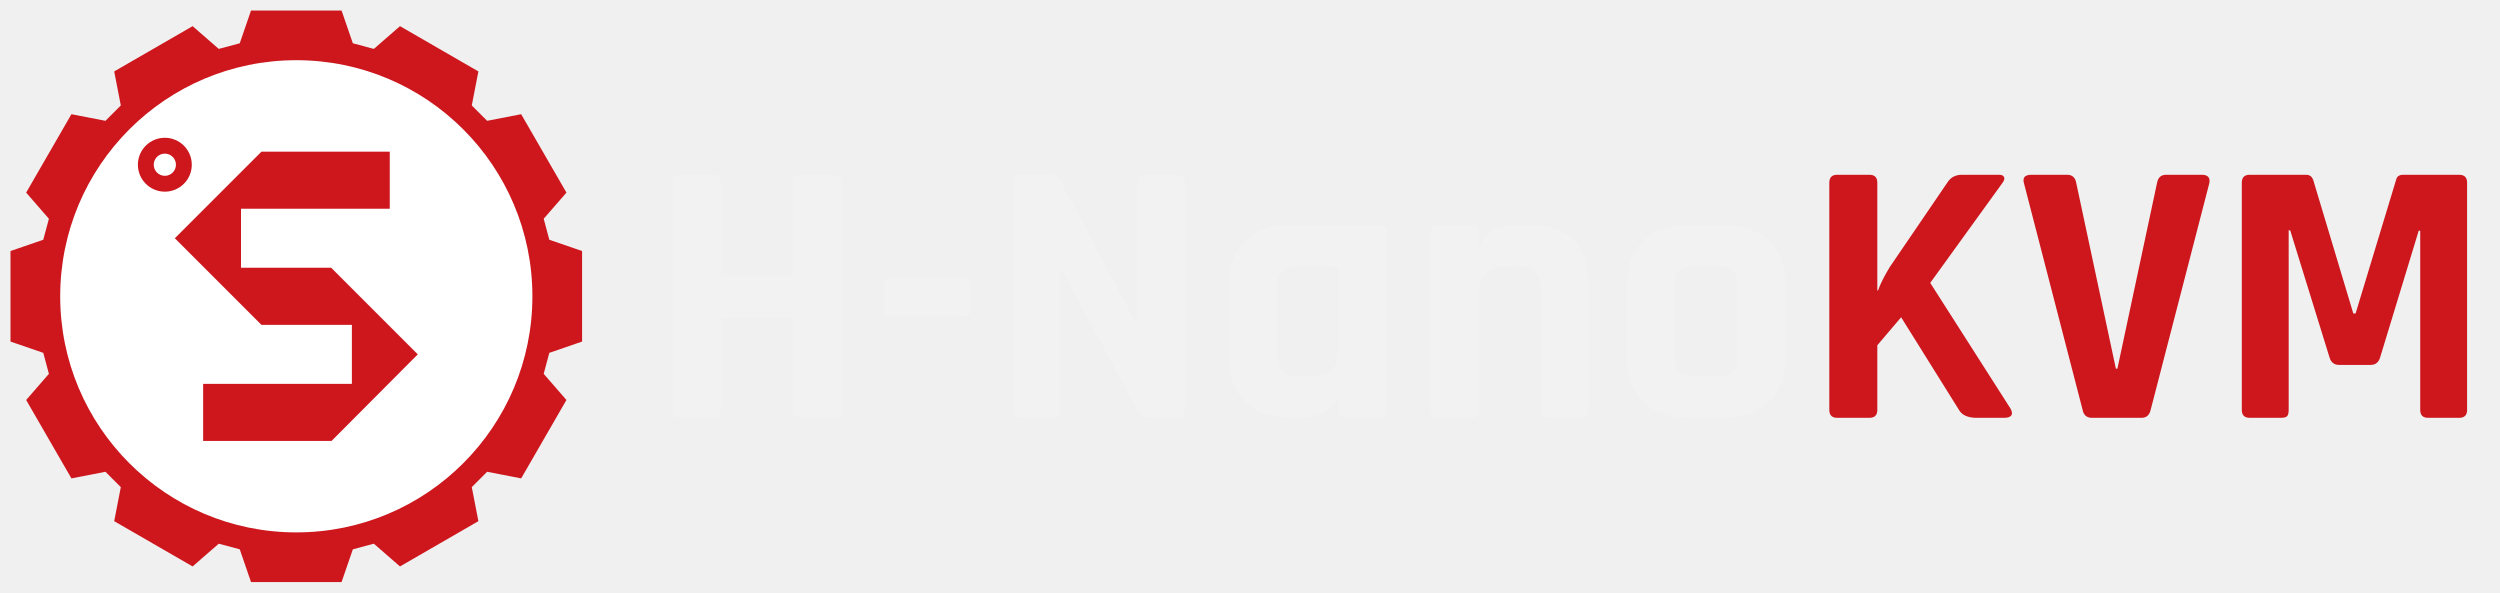
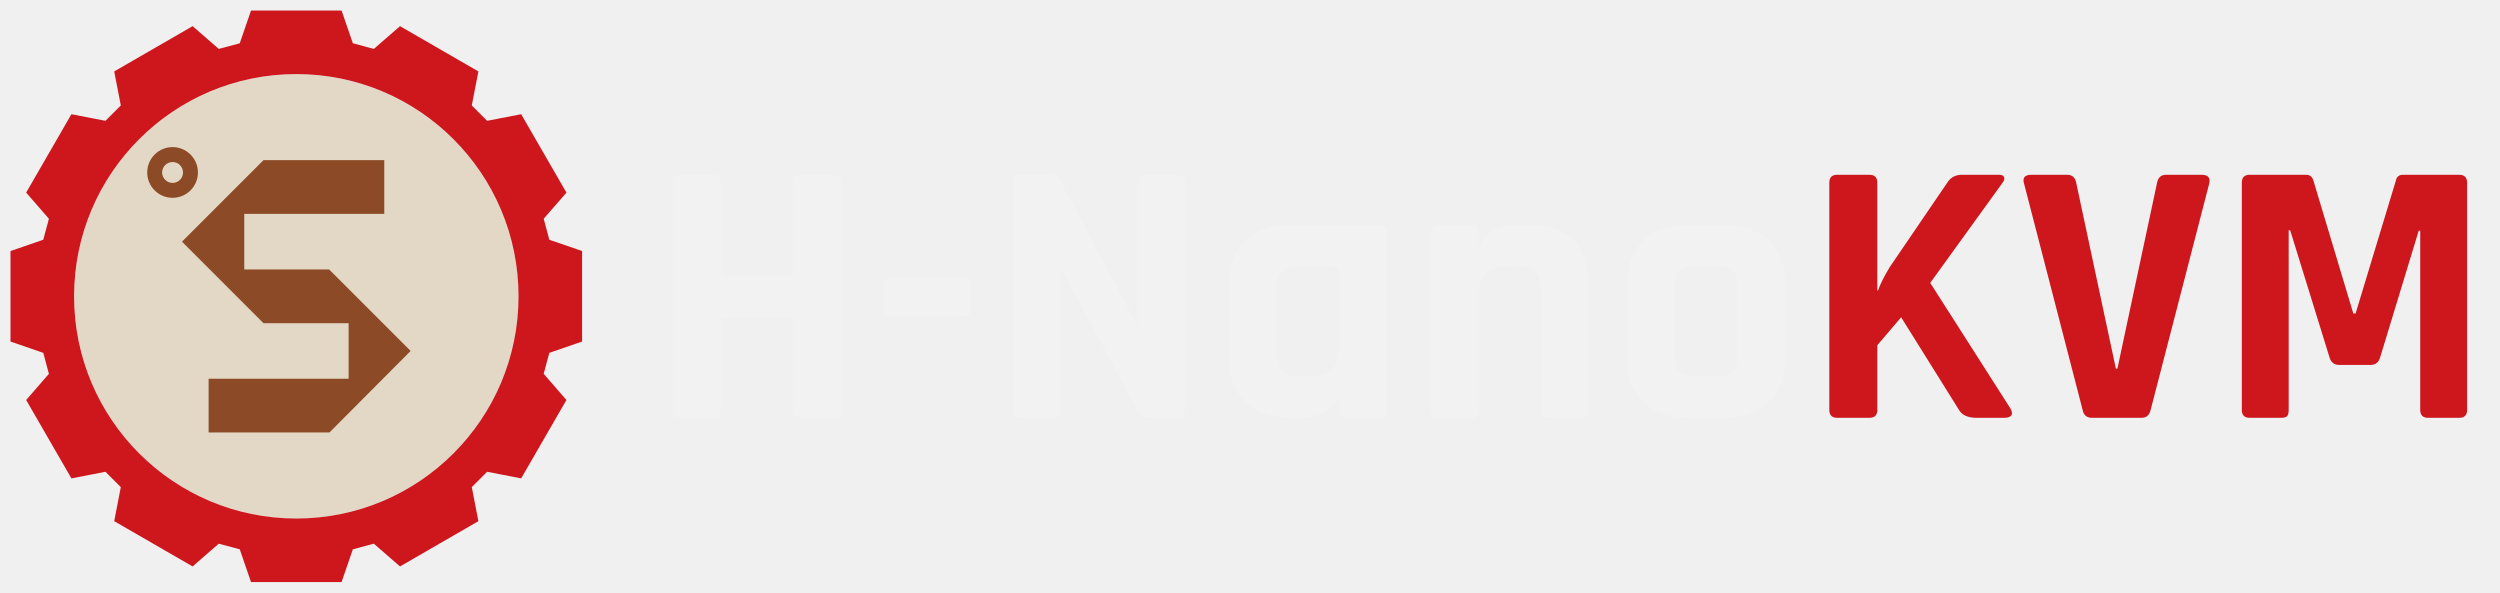
<svg xmlns="http://www.w3.org/2000/svg" viewBox="0 0 2160 512" role="img" aria-label="H-NanoKVM">
-   <circle cx="256" cy="256" r="204" fill="#fff" />
-   <path fill="#cd171d" fill-rule="evenodd" d="M207.14,37.39L216.89,9.08L295.11,9.08L304.86,37.39L322.99,42.25L345.59,22.60L413.33,61.71L407.62,91.11L420.89,104.38L450.29,98.67L489.40,166.41L469.75,189.01L474.61,207.14L502.92,216.89L502.92,295.11L474.61,304.86L469.75,322.99L489.40,345.59L450.29,413.33L420.89,407.62L407.62,420.89L413.33,450.29L345.59,489.40L322.99,469.75L304.86,474.61L295.11,502.92L216.89,502.92L207.14,474.61L189.01,469.75L166.41,489.40L98.67,450.29L104.38,420.89L91.11,407.62L61.71,413.33L22.60,345.59L42.25,322.99L37.39,304.86L9.08,295.11L9.08,216.89L37.39,207.14L42.25,189.01L22.60,166.41L61.71,98.67L91.11,104.38L104.38,91.11L98.67,61.71L166.41,22.60L189.01,42.25ZM52,256a204,204 0 1,0 408,0a204,204 0 1,0 -408,0Z" />
-   <g transform="translate(80.61 80.60) scale(0.913)" fill="#cd171d">
+   <circle cx="256" cy="256" r="192" fill="#e3d8c6" />
+   <path fill="#cd171d" fill-rule="evenodd" d="M207.14,37.39L216.89,9.08L295.11,9.08L304.86,37.39L322.99,42.25L345.59,22.60L413.33,61.71L407.62,91.11L420.89,104.38L450.29,98.67L489.40,166.41L469.75,189.01L474.61,207.14L502.92,216.89L502.92,295.11L474.61,304.86L469.75,322.99L489.40,345.59L450.29,413.33L420.89,407.62L407.62,420.89L413.33,450.29L345.59,489.40L322.99,469.75L304.86,474.61L295.11,502.92L216.89,502.92L207.14,474.61L189.01,469.75L166.41,489.40L98.67,450.29L104.38,420.89L91.11,407.62L61.71,413.33L22.60,345.59L42.25,322.99L37.39,304.86L9.08,295.11L9.08,216.89L37.39,207.14L42.25,189.01L22.60,166.41L61.71,98.67L91.11,104.38L104.38,91.11L98.67,61.71L166.41,22.60L189.01,42.25ZM64,256a192,192 0 1,0 384,0a192,192 0 1,0 -384,0Z" />
+   <g transform="translate(90.93 90.92) scale(0.8593)" fill="#8c4a27">
    <polygon points="307.06,247.06 225.43,329.02 103.94,329.02 103.94,274.99 244.7,274.99 244.7,219.14 159.12,219.14 77.16,137.18 159.14,55.22 280.55,55.22 280.55,109.26 139.78,109.26 139.78,165.1 225.1,165.1" />
    <path fill-rule="evenodd" d="M42.2,67.6a25.5,25.5 0 1,0 51.0,0a25.5,25.5 0 1,0 -51.0,0zM57.2,67.6a10.5,10.5 0 1,1 21.0,0a10.5,10.5 0 1,1 -21.0,0z" />
  </g>
-   <path fill="#f2f2f2" d="M615.848 361.0H588.087Q581.229 361.0 581.229 354.142V157.858Q581.229 151 588.087 151H615.848Q622.706 151 622.706 157.858V234.608Q622.706 238.201 626.625 238.201H681.82Q685.412 238.201 685.412 234.608V157.858Q685.412 151 692.271 151H720.031Q726.89 151 726.89 157.858V354.142Q726.89 361.0 720.031 361.0H692.271Q685.412 361.0 685.412 354.142V277.719Q685.412 274.126 681.82 274.126H626.625Q622.706 274.126 622.706 277.719V354.142Q622.706 361.0 615.848 361.0Z M832.093 273.473H770.04Q763.182 273.473 763.182 266.614V247.345Q763.182 240.16 770.04 240.16H832.093Q838.952 240.16 838.952 247.345V266.614Q838.952 273.473 832.093 273.473Z M909.21 361.0H882.103Q875.244 361.0 875.244 354.142V157.858Q875.244 151 882.103 151H906.597Q913.456 151 915.742 155.572L981.714 279.351H983.02V157.858Q983.02 151 989.879 151H1016.986Q1023.844 151 1023.844 157.858V354.142Q1023.844 361.0 1016.986 361.0H993.145Q985.96 361.0 982.694 354.468L917.375 232.975H916.068V354.142Q916.068 361.0 909.21 361.0Z M1123.496 361.0H1115.658Q1089.857 361.0 1075.813 347.283Q1061.77 333.566 1061.77 307.765V247.672Q1061.77 221.871 1075.813 208.154Q1089.857 194.437 1115.658 194.437H1191.101Q1198.286 194.437 1198.286 201.295V354.142Q1198.286 361.0 1191.101 361.0H1163.667Q1156.809 361.0 1156.809 354.142V343.364H1155.502Q1151.91 352.182 1142.765 356.591Q1133.621 361.0 1123.496 361.0ZM1156.809 300.253V233.955Q1156.809 230.362 1152.89 230.362H1122.19Q1111.739 230.362 1107.493 234.771Q1103.247 239.18 1103.247 249.631V305.806Q1103.247 316.257 1107.493 320.666Q1111.739 325.075 1122.19 325.075H1134.274Q1156.809 325.075 1156.809 300.253Z M1270.83 361.0H1243.07Q1236.212 361.0 1236.212 354.142V201.295Q1236.212 194.437 1243.07 194.437H1270.83Q1277.689 194.437 1277.689 201.295V212.073H1278.995Q1286.18 194.437 1311.002 194.437H1321.453Q1372.728 194.437 1372.728 247.672V354.142Q1372.728 361.0 1365.543 361.0H1338.109Q1331.25 361.0 1331.25 354.142V249.631Q1331.25 239.18 1326.841 234.771Q1322.432 230.362 1311.981 230.362H1300.224Q1277.689 230.362 1277.689 255.184V354.142Q1277.689 361.0 1270.83 361.0Z M1488.709 361.0H1459.642Q1433.841 361.0 1419.798 347.283Q1405.754 333.566 1405.754 307.765V247.672Q1405.754 221.871 1419.798 208.154Q1433.841 194.437 1459.642 194.437H1488.709Q1514.184 194.437 1528.39 208.317Q1542.597 222.198 1542.597 247.672V307.765Q1542.597 333.24 1528.39 347.12Q1514.184 361.0 1488.709 361.0ZM1465.848 325.401H1482.504Q1492.955 325.401 1497.364 321.156Q1501.773 316.91 1501.773 306.459V248.978Q1501.773 238.527 1497.364 234.281Q1492.955 230.036 1482.504 230.036H1465.848Q1455.397 230.036 1451.151 234.281Q1446.905 238.527 1446.905 248.978V306.459Q1446.905 316.91 1451.151 321.156Q1455.397 325.401 1465.848 325.401Z" />
+   <path fill="#f2f2f2" d="M615.848 361.0H588.087Q581.229 361.0 581.229 354.142V157.858Q581.229 151 588.087 151H615.848Q622.706 151 622.706 157.858V234.608Q622.706 238.201 626.625 238.201H681.82Q685.412 238.201 685.412 234.608V157.858Q685.412 151 692.271 151H720.031Q726.89 151 726.89 157.858V354.142Q726.89 361.0 720.031 361.0H692.271Q685.412 361.0 685.412 354.142V277.719Q685.412 274.126 681.82 274.126H626.625Q622.706 274.126 622.706 277.719V354.142Q622.706 361.0 615.848 361.0Z M832.093 273.473H770.04Q763.182 273.473 763.182 266.614V247.345Q763.182 240.16 770.04 240.16H832.093Q838.952 240.16 838.952 247.345V266.614Q838.952 273.473 832.093 273.473Z" />
+   <path fill="#f2f2f2" d="M909.21 361.0H882.103Q875.244 361.0 875.244 354.142V157.858Q875.244 151 882.103 151H906.597Q913.456 151 915.742 155.572L981.714 279.351H983.02V157.858Q983.02 151 989.879 151H1016.986Q1023.844 151 1023.844 157.858V354.142Q1023.844 361.0 1016.986 361.0H993.145Q985.96 361.0 982.694 354.468L917.375 232.975H916.068V354.142Q916.068 361.0 909.21 361.0Z M1123.496 361.0H1115.658Q1089.857 361.0 1075.813 347.283Q1061.77 333.566 1061.77 307.765V247.672Q1061.77 221.871 1075.813 208.154Q1089.857 194.437 1115.658 194.437H1191.101Q1198.286 194.437 1198.286 201.295V354.142Q1198.286 361.0 1191.101 361.0H1163.667Q1156.809 361.0 1156.809 354.142V343.364H1155.502Q1151.91 352.182 1142.765 356.591Q1133.621 361.0 1123.496 361.0ZM1156.809 300.253V233.955Q1156.809 230.362 1152.89 230.362H1122.19Q1111.739 230.362 1107.493 234.771Q1103.247 239.18 1103.247 249.631V305.806Q1103.247 316.257 1107.493 320.666Q1111.739 325.075 1122.19 325.075H1134.274Q1156.809 325.075 1156.809 300.253Z M1270.83 361.0H1243.07Q1236.212 361.0 1236.212 354.142V201.295Q1236.212 194.437 1243.07 194.437H1270.83Q1277.689 194.437 1277.689 201.295V212.073H1278.995Q1286.18 194.437 1311.002 194.437H1321.453Q1372.728 194.437 1372.728 247.672V354.142Q1372.728 361.0 1365.543 361.0H1338.109Q1331.25 361.0 1331.25 354.142V249.631Q1331.25 239.18 1326.841 234.771Q1322.432 230.362 1311.981 230.362H1300.224Q1277.689 230.362 1277.689 255.184V354.142Q1277.689 361.0 1270.83 361.0Z M1488.709 361.0H1459.642Q1433.841 361.0 1419.798 347.283Q1405.754 333.566 1405.754 307.765V247.672Q1405.754 221.871 1419.798 208.154Q1433.841 194.437 1459.642 194.437H1488.709Q1514.184 194.437 1528.39 208.317Q1542.597 222.198 1542.597 247.672V307.765Q1542.597 333.24 1528.39 347.12Q1514.184 361.0 1488.709 361.0ZM1465.848 325.401H1482.504Q1492.955 325.401 1497.364 321.156Q1501.773 316.91 1501.773 306.459V248.978Q1501.773 238.527 1497.364 234.281Q1492.955 230.036 1482.504 230.036H1465.848Q1455.397 230.036 1451.151 234.281Q1446.905 238.527 1446.905 248.978V306.459Q1446.905 316.91 1451.151 321.156Q1455.397 325.401 1465.848 325.401Z" />
  <path fill="#cd171d" d="M1615.142 361.0H1587.381Q1580.523 361.0 1580.523 354.142V157.858Q1580.523 151 1587.381 151H1615.142Q1622 151 1622 157.858V250.938H1622.653Q1625.266 243.1 1632.778 230.689L1682.42 157.858Q1686.666 151 1695.157 151H1727.163Q1730.756 151 1731.572 153.123Q1732.389 155.246 1729.776 158.512L1667.723 244.406L1736.961 352.835Q1739.247 356.754 1737.778 358.877Q1736.308 361.0 1731.736 361.0H1707.894Q1696.463 361.0 1692.544 354.142L1642.575 274.126L1622 298.294V354.142Q1622 361.0 1615.142 361.0Z M1850.33 361.0H1807.546Q1800.687 361.0 1799.381 354.142L1748.759 158.512Q1746.473 151 1755.291 151H1785.991Q1792.523 151 1793.829 157.858L1828.121 318.543H1829.428L1863.72 157.858Q1865.026 151 1871.558 151H1902.258Q1910.423 151 1908.79 158.512L1858.168 354.142Q1856.535 361.0 1850.33 361.0Z M2076.373 151H2124.709Q2131.568 151 2131.568 157.858V354.142Q2131.568 361.0 2124.709 361.0H2097.928Q2091.07 361.0 2091.07 354.142V199.336H2089.764L2056.451 308.745Q2054.491 315.277 2048.286 315.277H2020.852Q2014.647 315.277 2012.687 308.745L1978.722 199.009H1977.415V354.142Q1977.415 358.061 1976.109 359.53Q1974.802 361.0 1970.557 361.0H1943.776Q1936.918 361.0 1936.918 354.142V157.858Q1936.918 151 1943.776 151H1992.439Q1997.011 151 1998.644 155.572L2033.263 270.86H2035.222L2070.168 155.572Q2071.148 151 2076.373 151Z" />
</svg>
